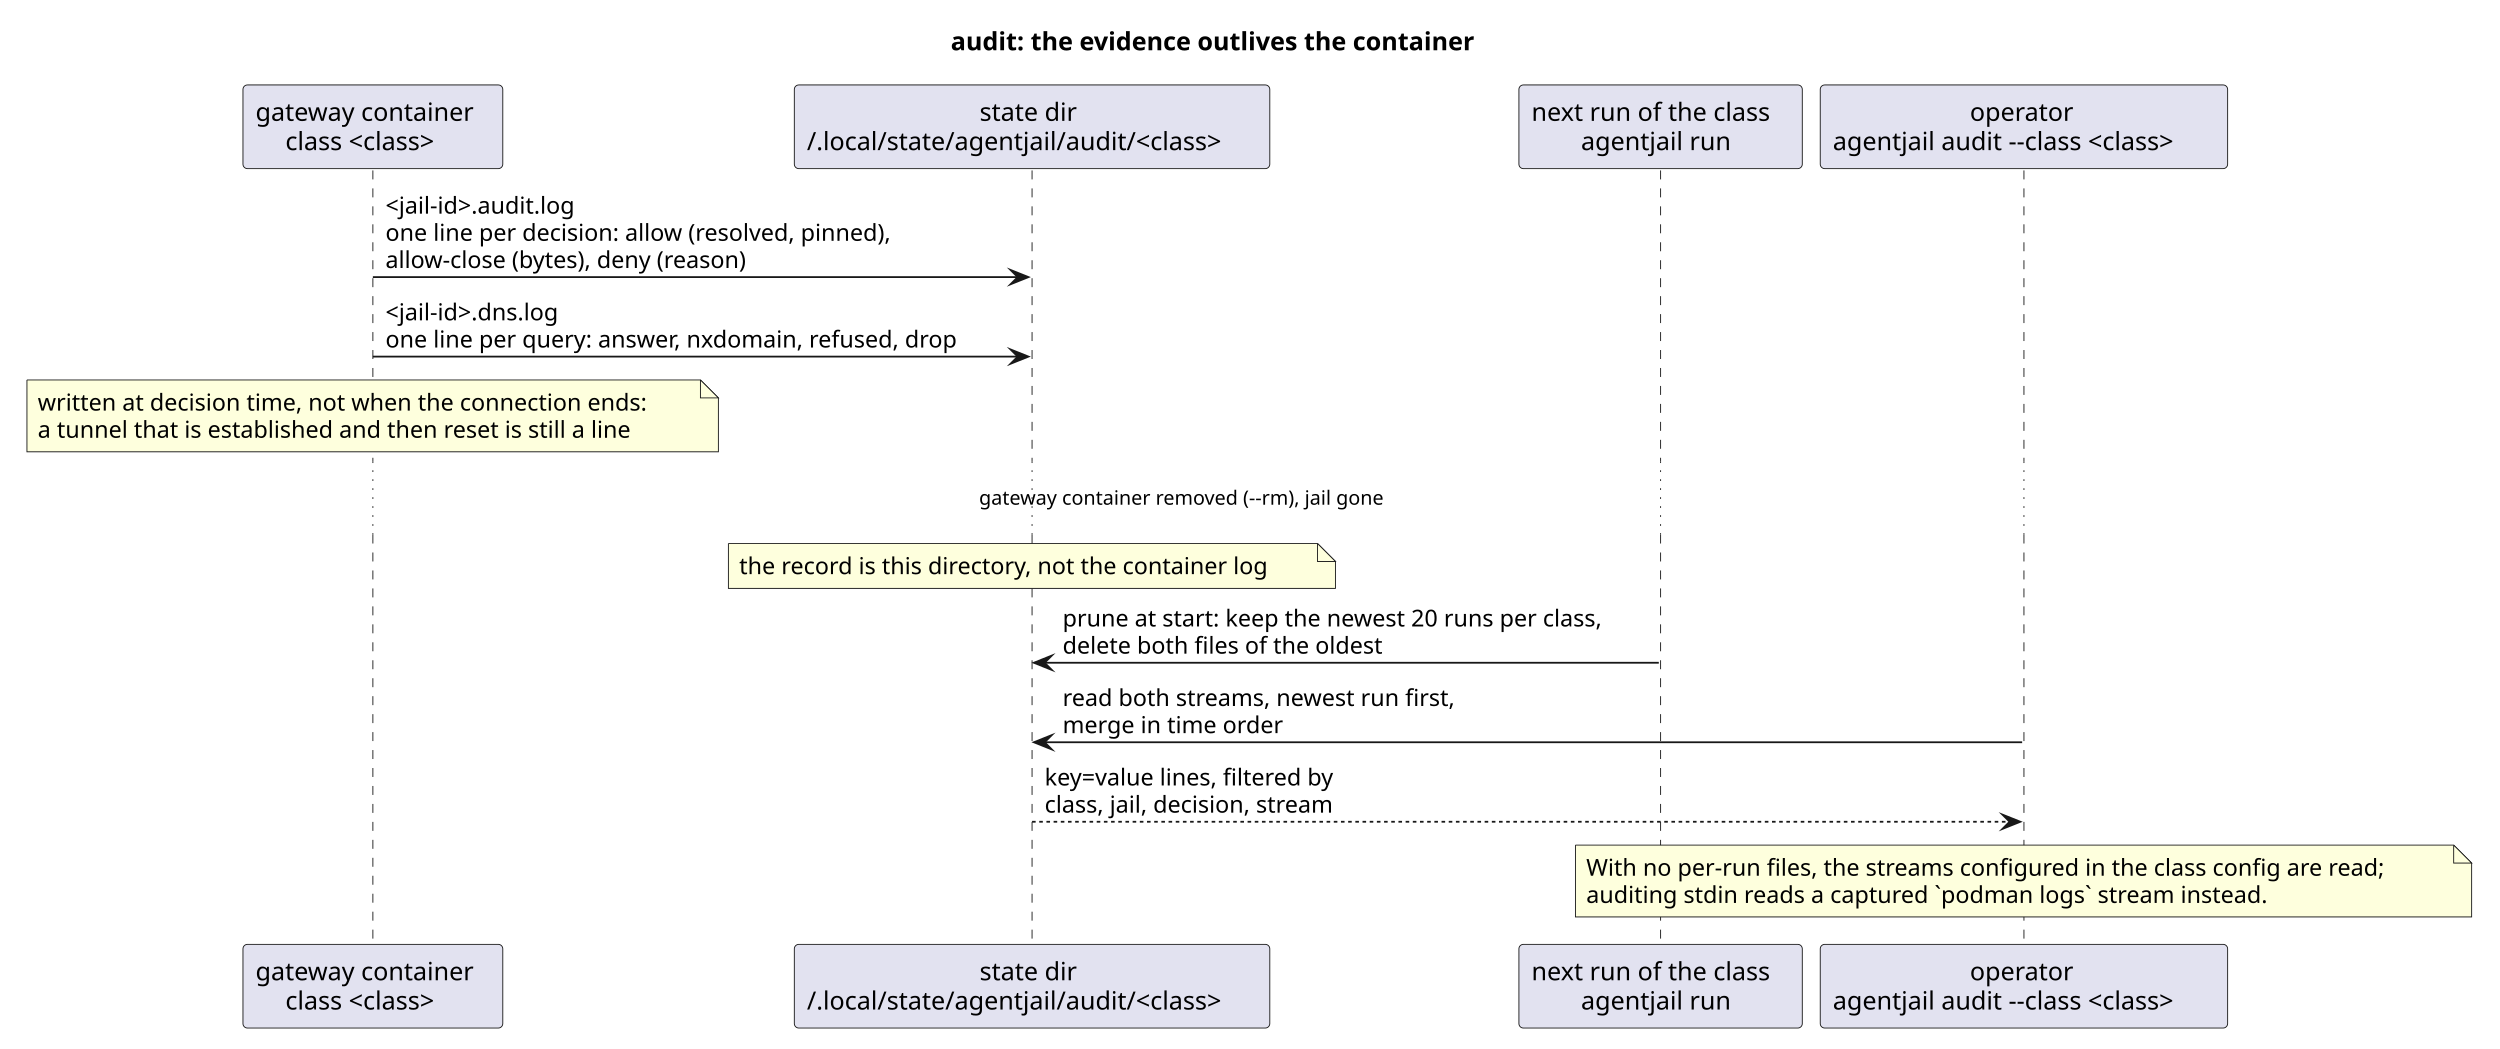
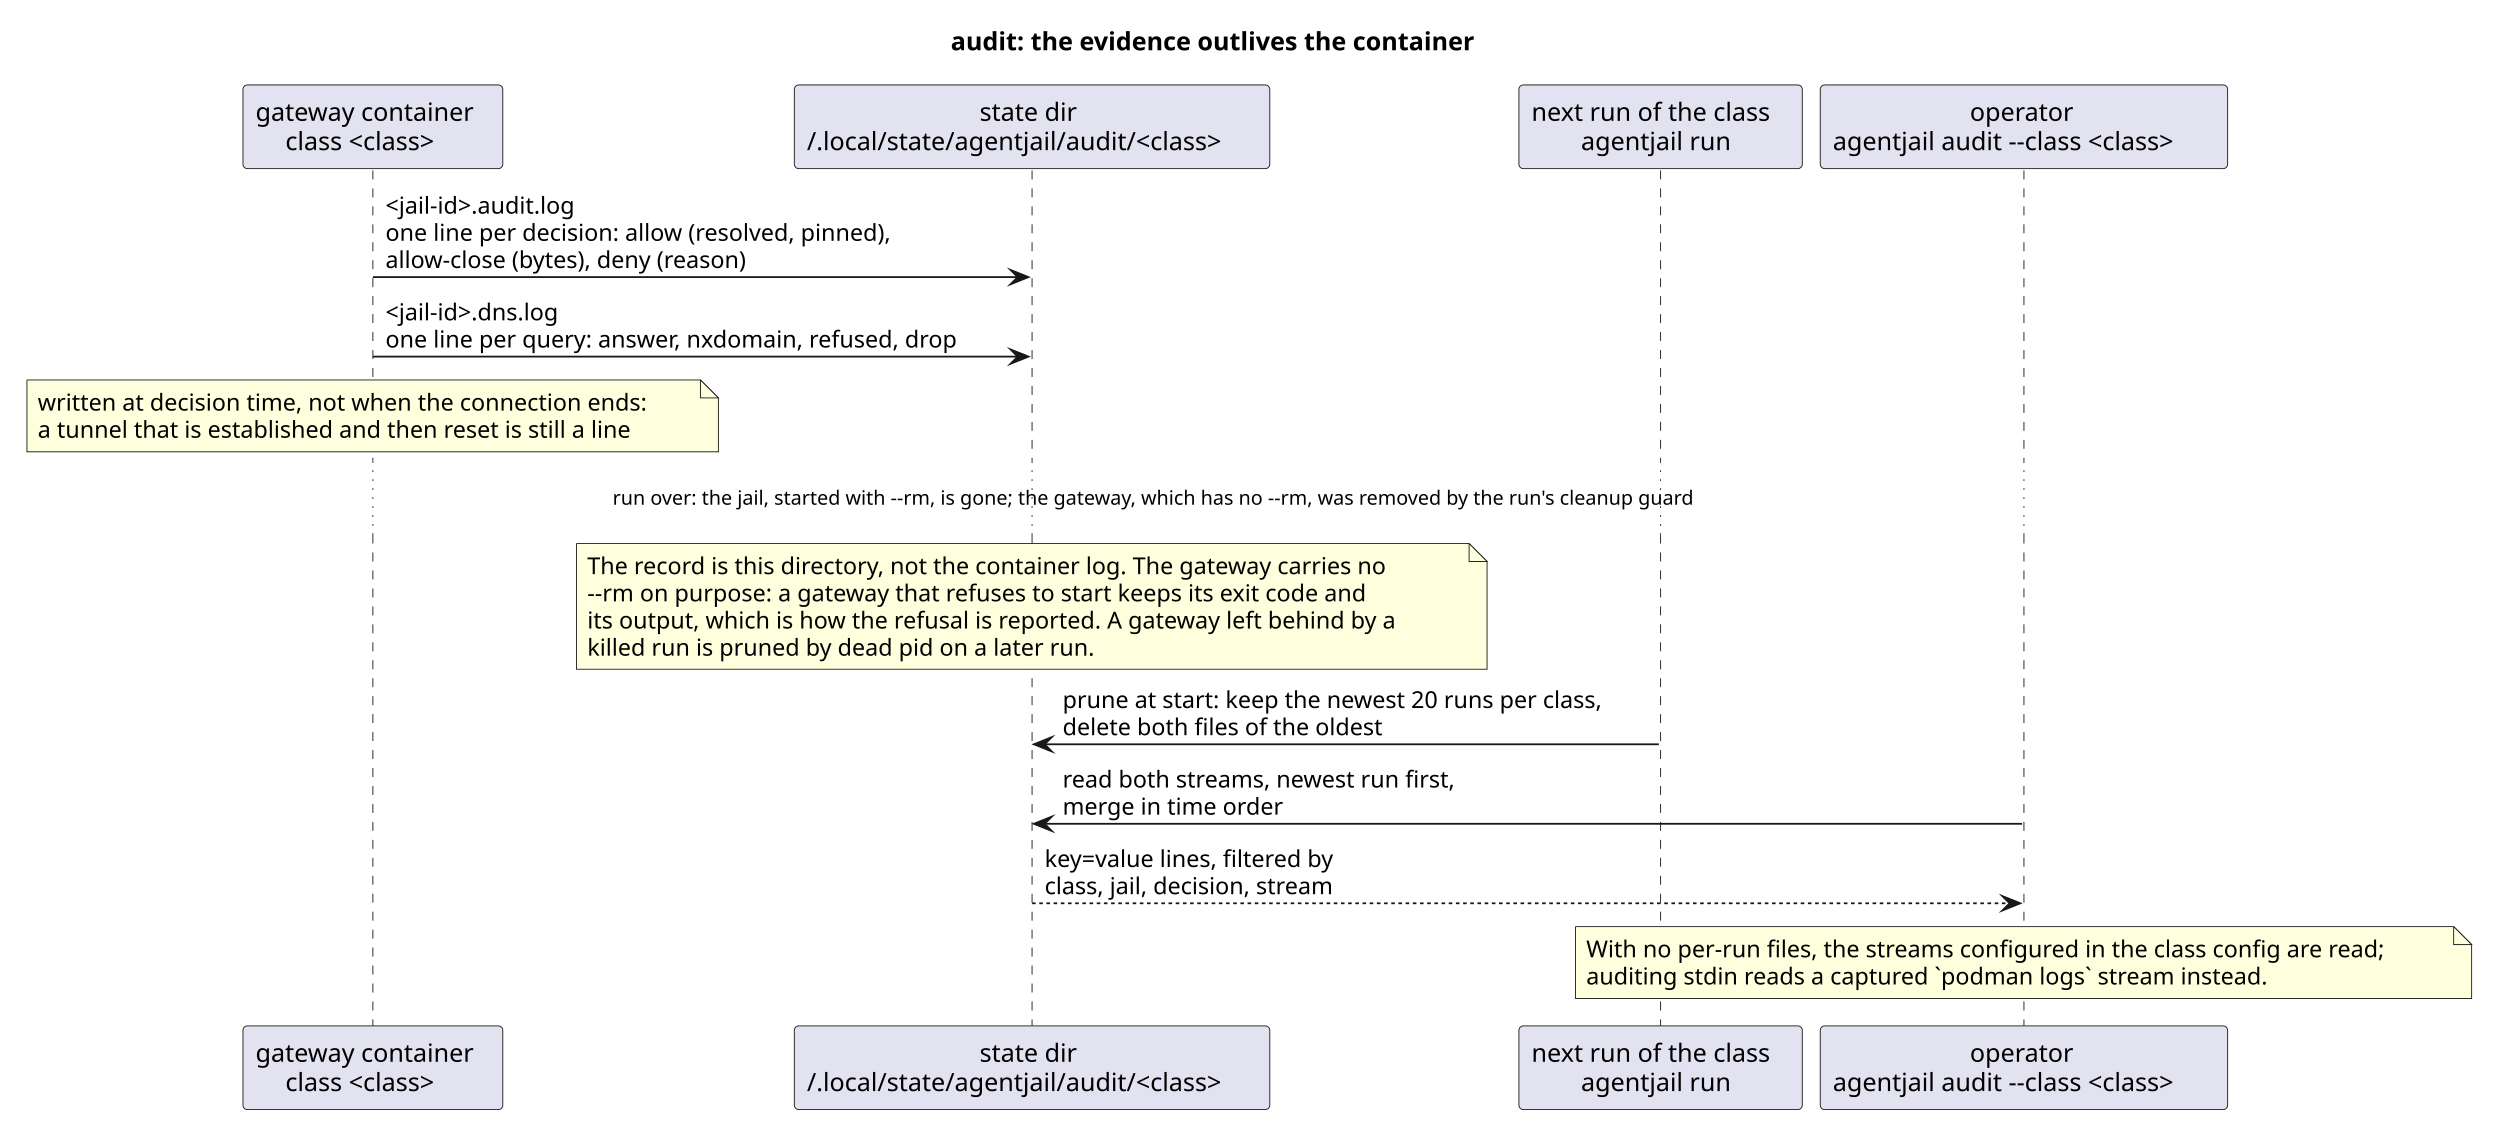
- <svg xmlns="http://www.w3.org/2000/svg" version="1.1" data-diagram-type="SEQUENCE" style="width:1392px;height:584px;background:#FFFFFF;" width="1392px" height="584px" viewBox="0 0 1392 584" zoomAndPan="magnify" preserveAspectRatio="none" contentStyleType="text/css">
+ <svg xmlns="http://www.w3.org/2000/svg" version="1.1" data-diagram-type="SEQUENCE" style="width:1392px;height:629px;background:#FFFFFF;" width="1392px" height="629px" viewBox="0 0 1392 629" zoomAndPan="magnify" preserveAspectRatio="none" contentStyleType="text/css">
  <defs />
  <g font-family="sans-serif" lengthAdjust="spacing">
-     <g class="title" data-source-line="5">
+     <g class="title" data-source-line="7">
      <text x="529.368" y="27.995" fill="#000" font-size="14" textLength="331.919" font-weight="700">audit: the evidence outlives the container</text>
    </g>
-     <g class="participant-lifeline" data-qualified-name="G" data-entity-uid="part1" id="part1-lifeline" data-source-line="7">
+     <g class="participant-lifeline" data-qualified-name="G" data-entity-uid="part1" id="part1-lifeline" data-source-line="9">
      <g>
        <rect x="204.117" y="94.891" width="8" height="161.93" fill="#000" fill-opacity="0" />
        <line x1="207.617" y1="94.891" x2="207.617" y2="256.82" style="stroke:#181818;stroke-width:0.5;stroke-dasharray:5,5;" />
      </g>
      <line x1="207.617" y1="256.82" x2="207.617" y2="297.625" style="stroke:#181818;stroke-width:0.5;stroke-dasharray:1,4;" />
      <g>
-         <rect x="204.117" y="297.625" width="8" height="228.195" fill="#000" fill-opacity="0" />
-         <line x1="207.617" y1="297.625" x2="207.617" y2="525.82" style="stroke:#181818;stroke-width:0.5;stroke-dasharray:5,5;" />
+         <rect x="204.117" y="297.625" width="8" height="273.594" fill="#000" fill-opacity="0" />
+         <line x1="207.617" y1="297.625" x2="207.617" y2="571.219" style="stroke:#181818;stroke-width:0.5;stroke-dasharray:5,5;" />
      </g>
    </g>
-     <g class="participant-lifeline" data-qualified-name="S" data-entity-uid="part2" id="part2-lifeline" data-source-line="8">
+     <g class="participant-lifeline" data-qualified-name="S" data-entity-uid="part2" id="part2-lifeline" data-source-line="10">
      <g>
        <rect x="571.151" y="94.891" width="8" height="161.93" fill="#000" fill-opacity="0" />
        <line x1="574.651" y1="94.891" x2="574.651" y2="256.82" style="stroke:#181818;stroke-width:0.5;stroke-dasharray:5,5;" />
      </g>
      <line x1="574.651" y1="256.82" x2="574.651" y2="297.625" style="stroke:#181818;stroke-width:0.5;stroke-dasharray:1,4;" />
      <g>
-         <rect x="571.151" y="297.625" width="8" height="228.195" fill="#000" fill-opacity="0" />
-         <line x1="574.651" y1="297.625" x2="574.651" y2="525.82" style="stroke:#181818;stroke-width:0.5;stroke-dasharray:5,5;" />
+         <rect x="571.151" y="297.625" width="8" height="273.594" fill="#000" fill-opacity="0" />
+         <line x1="574.651" y1="297.625" x2="574.651" y2="571.219" style="stroke:#181818;stroke-width:0.5;stroke-dasharray:5,5;" />
      </g>
    </g>
-     <g class="participant-lifeline" data-qualified-name="R" data-entity-uid="part3" id="part3-lifeline" data-source-line="9">
+     <g class="participant-lifeline" data-qualified-name="R" data-entity-uid="part3" id="part3-lifeline" data-source-line="11">
      <g>
        <rect x="921.122" y="94.891" width="8" height="161.93" fill="#000" fill-opacity="0" />
        <line x1="924.622" y1="94.891" x2="924.622" y2="256.82" style="stroke:#181818;stroke-width:0.5;stroke-dasharray:5,5;" />
      </g>
      <line x1="924.622" y1="256.82" x2="924.622" y2="297.625" style="stroke:#181818;stroke-width:0.5;stroke-dasharray:1,4;" />
      <g>
-         <rect x="921.122" y="297.625" width="8" height="228.195" fill="#000" fill-opacity="0" />
-         <line x1="924.622" y1="297.625" x2="924.622" y2="525.82" style="stroke:#181818;stroke-width:0.5;stroke-dasharray:5,5;" />
+         <rect x="921.122" y="297.625" width="8" height="273.594" fill="#000" fill-opacity="0" />
+         <line x1="924.622" y1="297.625" x2="924.622" y2="571.219" style="stroke:#181818;stroke-width:0.5;stroke-dasharray:5,5;" />
      </g>
    </g>
-     <g class="participant-lifeline" data-qualified-name="A" data-entity-uid="part4" id="part4-lifeline" data-source-line="10">
+     <g class="participant-lifeline" data-qualified-name="A" data-entity-uid="part4" id="part4-lifeline" data-source-line="12">
      <g>
        <rect x="1123.431" y="94.891" width="8" height="161.93" fill="#000" fill-opacity="0" />
        <line x1="1126.931" y1="94.891" x2="1126.931" y2="256.82" style="stroke:#181818;stroke-width:0.5;stroke-dasharray:5,5;" />
      </g>
      <line x1="1126.931" y1="256.82" x2="1126.931" y2="297.625" style="stroke:#181818;stroke-width:0.5;stroke-dasharray:1,4;" />
      <g>
-         <rect x="1123.431" y="297.625" width="8" height="228.195" fill="#000" fill-opacity="0" />
-         <line x1="1126.931" y1="297.625" x2="1126.931" y2="525.82" style="stroke:#181818;stroke-width:0.5;stroke-dasharray:5,5;" />
+         <rect x="1123.431" y="297.625" width="8" height="273.594" fill="#000" fill-opacity="0" />
+         <line x1="1126.931" y1="297.625" x2="1126.931" y2="571.219" style="stroke:#181818;stroke-width:0.5;stroke-dasharray:5,5;" />
      </g>
    </g>
-     <g class="participant participant-head" data-qualified-name="G" data-entity-uid="part1" id="part1-head" data-source-line="7">
+     <g class="participant participant-head" data-qualified-name="G" data-entity-uid="part1" id="part1-head" data-source-line="9">
      <rect x="135.283" y="47.297" width="144.669" height="46.594" fill="#E2E2F0" style="stroke:#181818;stroke-width:0.5;" rx="2.5" ry="2.5" />
      <text x="142.283" y="67.292" fill="#000" font-size="14" textLength="130.669">gateway container</text>
      <text x="158.908" y="83.589" fill="#000" font-size="14" textLength="97.419">class &lt;class&gt;</text>
    </g>
-     <g class="participant participant-head" data-qualified-name="S" data-entity-uid="part2" id="part2-head" data-source-line="8">
+     <g class="participant participant-head" data-qualified-name="S" data-entity-uid="part2" id="part2-head" data-source-line="10">
      <rect x="442.28" y="47.297" width="264.742" height="46.594" fill="#E2E2F0" style="stroke:#181818;stroke-width:0.5;" rx="2.5" ry="2.5" />
      <text x="545.427" y="67.292" fill="#000" font-size="14" textLength="58.447">state dir</text>
      <text x="449.28" y="83.589" fill="#000" font-size="14" textLength="250.742">/.local/state/agentjail/audit/&lt;class&gt;</text>
    </g>
-     <g class="participant participant-head" data-qualified-name="R" data-entity-uid="part3" id="part3-head" data-source-line="9">
+     <g class="participant participant-head" data-qualified-name="R" data-entity-uid="part3" id="part3-head" data-source-line="11">
      <rect x="845.729" y="47.297" width="157.787" height="46.594" fill="#E2E2F0" style="stroke:#181818;stroke-width:0.5;" rx="2.5" ry="2.5" />
      <text x="852.729" y="67.292" fill="#000" font-size="14" textLength="143.787">next run of the class</text>
      <text x="880.302" y="83.589" fill="#000" font-size="14" textLength="88.642">agentjail run</text>
    </g>
-     <g class="participant participant-head" data-qualified-name="A" data-entity-uid="part4" id="part4-head" data-source-line="10">
+     <g class="participant participant-head" data-qualified-name="A" data-entity-uid="part4" id="part4-head" data-source-line="12">
      <rect x="1013.516" y="47.297" width="226.83" height="46.594" fill="#E2E2F0" style="stroke:#181818;stroke-width:0.5;" rx="2.5" ry="2.5" />
      <text x="1096.825" y="67.292" fill="#000" font-size="14" textLength="60.211">operator</text>
      <text x="1020.516" y="83.589" fill="#000" font-size="14" textLength="212.83">agentjail audit --class &lt;class&gt;</text>
    </g>
-     <g class="participant participant-tail" data-qualified-name="G" data-entity-uid="part1" id="part1-tail" data-source-line="7">
-       <rect x="135.283" y="525.82" width="144.669" height="46.594" fill="#E2E2F0" style="stroke:#181818;stroke-width:0.5;" rx="2.5" ry="2.5" />
-       <text x="142.283" y="545.815" fill="#000" font-size="14" textLength="130.669">gateway container</text>
-       <text x="158.908" y="562.112" fill="#000" font-size="14" textLength="97.419">class &lt;class&gt;</text>
+     <g class="participant participant-tail" data-qualified-name="G" data-entity-uid="part1" id="part1-tail" data-source-line="9">
+       <rect x="135.283" y="571.219" width="144.669" height="46.594" fill="#E2E2F0" style="stroke:#181818;stroke-width:0.5;" rx="2.5" ry="2.5" />
+       <text x="142.283" y="591.214" fill="#000" font-size="14" textLength="130.669">gateway container</text>
+       <text x="158.908" y="607.511" fill="#000" font-size="14" textLength="97.419">class &lt;class&gt;</text>
    </g>
-     <g class="participant participant-tail" data-qualified-name="S" data-entity-uid="part2" id="part2-tail" data-source-line="8">
-       <rect x="442.28" y="525.82" width="264.742" height="46.594" fill="#E2E2F0" style="stroke:#181818;stroke-width:0.5;" rx="2.5" ry="2.5" />
-       <text x="545.427" y="545.815" fill="#000" font-size="14" textLength="58.447">state dir</text>
-       <text x="449.28" y="562.112" fill="#000" font-size="14" textLength="250.742">/.local/state/agentjail/audit/&lt;class&gt;</text>
+     <g class="participant participant-tail" data-qualified-name="S" data-entity-uid="part2" id="part2-tail" data-source-line="10">
+       <rect x="442.28" y="571.219" width="264.742" height="46.594" fill="#E2E2F0" style="stroke:#181818;stroke-width:0.5;" rx="2.5" ry="2.5" />
+       <text x="545.427" y="591.214" fill="#000" font-size="14" textLength="58.447">state dir</text>
+       <text x="449.28" y="607.511" fill="#000" font-size="14" textLength="250.742">/.local/state/agentjail/audit/&lt;class&gt;</text>
    </g>
-     <g class="participant participant-tail" data-qualified-name="R" data-entity-uid="part3" id="part3-tail" data-source-line="9">
-       <rect x="845.729" y="525.82" width="157.787" height="46.594" fill="#E2E2F0" style="stroke:#181818;stroke-width:0.5;" rx="2.5" ry="2.5" />
-       <text x="852.729" y="545.815" fill="#000" font-size="14" textLength="143.787">next run of the class</text>
-       <text x="880.302" y="562.112" fill="#000" font-size="14" textLength="88.642">agentjail run</text>
+     <g class="participant participant-tail" data-qualified-name="R" data-entity-uid="part3" id="part3-tail" data-source-line="11">
+       <rect x="845.729" y="571.219" width="157.787" height="46.594" fill="#E2E2F0" style="stroke:#181818;stroke-width:0.5;" rx="2.5" ry="2.5" />
+       <text x="852.729" y="591.214" fill="#000" font-size="14" textLength="143.787">next run of the class</text>
+       <text x="880.302" y="607.511" fill="#000" font-size="14" textLength="88.642">agentjail run</text>
    </g>
-     <g class="participant participant-tail" data-qualified-name="A" data-entity-uid="part4" id="part4-tail" data-source-line="10">
-       <rect x="1013.516" y="525.82" width="226.83" height="46.594" fill="#E2E2F0" style="stroke:#181818;stroke-width:0.5;" rx="2.5" ry="2.5" />
-       <text x="1096.825" y="545.815" fill="#000" font-size="14" textLength="60.211">operator</text>
-       <text x="1020.516" y="562.112" fill="#000" font-size="14" textLength="212.83">agentjail audit --class &lt;class&gt;</text>
+     <g class="participant participant-tail" data-qualified-name="A" data-entity-uid="part4" id="part4-tail" data-source-line="12">
+       <rect x="1013.516" y="571.219" width="226.83" height="46.594" fill="#E2E2F0" style="stroke:#181818;stroke-width:0.5;" rx="2.5" ry="2.5" />
+       <text x="1096.825" y="591.214" fill="#000" font-size="14" textLength="60.211">operator</text>
+       <text x="1020.516" y="607.511" fill="#000" font-size="14" textLength="212.83">agentjail audit --class &lt;class&gt;</text>
    </g>
-     <g class="message" data-entity-1="part1" data-entity-2="part2" id="msg1" data-source-line="12">
+     <g class="message" data-entity-1="part1" data-entity-2="part2" id="msg1" data-source-line="14">
      <polygon points="562.651,150.289,572.651,154.289,562.651,158.289,566.651,154.289" fill="#181818" style="stroke:#181818;stroke-width:1;stroke-linejoin:miter;stroke-miterlimit:10;" />
      <line x1="207.617" y1="154.289" x2="568.651" y2="154.289" style="stroke:#181818;stroke-width:1;" />
      <text x="214.617" y="118.958" fill="#000" font-size="13" textLength="118.39">&lt;jail-id&gt;.audit.log</text>
      <text x="214.617" y="134.09" fill="#000" font-size="13" textLength="304.408">one line per decision: allow (resolved, pinned),</text>
      <text x="214.617" y="149.223" fill="#000" font-size="13" textLength="221.038">allow-close (bytes), deny (reason)</text>
    </g>
-     <g class="message" data-entity-1="part1" data-entity-2="part2" id="msg2" data-source-line="13">
+     <g class="message" data-entity-1="part1" data-entity-2="part2" id="msg2" data-source-line="15">
      <polygon points="562.651,194.555,572.651,198.555,562.651,202.555,566.651,198.555" fill="#181818" style="stroke:#181818;stroke-width:1;stroke-linejoin:miter;stroke-miterlimit:10;" />
      <line x1="207.617" y1="198.555" x2="568.651" y2="198.555" style="stroke:#181818;stroke-width:1;" />
      <text x="214.617" y="178.356" fill="#000" font-size="13" textLength="108.488">&lt;jail-id&gt;.dns.log</text>
      <text x="214.617" y="193.489" fill="#000" font-size="13" textLength="343.034">one line per query: answer, nxdomain, refused, drop</text>
    </g>
    <path d="M15,211.555 L15,251.555 L400,251.555 L400,221.555 L390,211.555 L15,211.555" style="stroke:#181818;stroke-width:0.5;" fill="#FEFFDD" />
    <path d="M390,211.555 L390,221.555 L400,221.555 L390,211.555" style="stroke:#181818;stroke-width:0.5;" fill="#FEFFDD" />
    <text x="21" y="228.622" fill="#000" font-size="13" textLength="364.235">written at decision time, not when the connection ends:</text>
    <text x="21" y="243.754" fill="#000" font-size="13" textLength="357.963">a tunnel that is established and then reset is still a line</text>
-     <text x="545.141" y="281.031" fill="#000" font-size="11" textLength="244.267">gateway container removed (--rm), jail gone</text>
-     <path d="M405.574,302.625 L405.574,327.625 L743.574,327.625 L743.574,312.625 L733.574,302.625 L405.574,302.625" style="stroke:#181818;stroke-width:0.5;" fill="#FEFFDD" />
-     <path d="M733.574,302.625 L733.574,312.625 L743.574,312.625 L733.574,302.625" style="stroke:#181818;stroke-width:0.5;" fill="#FEFFDD" />
-     <text x="411.574" y="319.692" fill="#000" font-size="13" textLength="317.154">the record is this directory, not the container log</text>
-     <g class="message" data-entity-1="part3" data-entity-2="part2" id="msg3" data-source-line="17">
-       <polygon points="585.651,365.023,575.651,369.023,585.651,373.023,581.651,369.023" fill="#181818" style="stroke:#181818;stroke-width:1;stroke-linejoin:miter;stroke-miterlimit:10;" />
-       <line x1="579.651" y1="369.023" x2="923.622" y2="369.023" style="stroke:#181818;stroke-width:1;" />
-       <text x="591.651" y="348.825" fill="#000" font-size="13" textLength="325.971">prune at start: keep the newest 20 runs per class,</text>
-       <text x="591.651" y="363.958" fill="#000" font-size="13" textLength="191.28">delete both files of the oldest</text>
+     <text x="341.104" y="281.031" fill="#000" font-size="11" textLength="652.341">run over: the jail, started with --rm, is gone; the gateway, which has no --rm, was removed by the run's cleanup guard</text>
+     <path d="M320.995,302.625 L320.995,372.625 L827.995,372.625 L827.995,312.625 L817.995,302.625 L320.995,302.625" style="stroke:#181818;stroke-width:0.5;" fill="#FEFFDD" />
+     <path d="M817.995,302.625 L817.995,312.625 L827.995,312.625 L817.995,302.625" style="stroke:#181818;stroke-width:0.5;" fill="#FEFFDD" />
+     <text x="326.995" y="319.692" fill="#000" font-size="13" textLength="480.822">The record is this directory, not the container log. The gateway carries no</text>
+     <text x="326.995" y="334.825" fill="#000" font-size="13" textLength="469.739">--rm on purpose: a gateway that refuses to start keeps its exit code and</text>
+     <text x="326.995" y="349.958" fill="#000" font-size="13" textLength="486.313">its output, which is how the refusal is reported. A gateway left behind by a</text>
+     <text x="326.995" y="365.09" fill="#000" font-size="13" textLength="303.132">killed run is pruned by dead pid on a later run.</text>
+     <g class="message" data-entity-1="part3" data-entity-2="part2" id="msg3" data-source-line="24">
+       <polygon points="585.651,410.422,575.651,414.422,585.651,418.422,581.651,414.422" fill="#181818" style="stroke:#181818;stroke-width:1;stroke-linejoin:miter;stroke-miterlimit:10;" />
+       <line x1="579.651" y1="414.422" x2="923.622" y2="414.422" style="stroke:#181818;stroke-width:1;" />
+       <text x="591.651" y="394.223" fill="#000" font-size="13" textLength="325.971">prune at start: keep the newest 20 runs per class,</text>
+       <text x="591.651" y="409.356" fill="#000" font-size="13" textLength="191.28">delete both files of the oldest</text>
    </g>
-     <g class="message" data-entity-1="part4" data-entity-2="part2" id="msg4" data-source-line="18">
-       <polygon points="585.651,409.289,575.651,413.289,585.651,417.289,581.651,413.289" fill="#181818" style="stroke:#181818;stroke-width:1;stroke-linejoin:miter;stroke-miterlimit:10;" />
-       <line x1="579.651" y1="413.289" x2="1125.931" y2="413.289" style="stroke:#181818;stroke-width:1;" />
-       <text x="591.651" y="393.09" fill="#000" font-size="13" textLength="234.609">read both streams, newest run first,</text>
-       <text x="591.651" y="408.223" fill="#000" font-size="13" textLength="130.768">merge in time order</text>
+     <g class="message" data-entity-1="part4" data-entity-2="part2" id="msg4" data-source-line="25">
+       <polygon points="585.651,454.688,575.651,458.688,585.651,462.688,581.651,458.688" fill="#181818" style="stroke:#181818;stroke-width:1;stroke-linejoin:miter;stroke-miterlimit:10;" />
+       <line x1="579.651" y1="458.688" x2="1125.931" y2="458.688" style="stroke:#181818;stroke-width:1;" />
+       <text x="591.651" y="438.489" fill="#000" font-size="13" textLength="234.609">read both streams, newest run first,</text>
+       <text x="591.651" y="453.622" fill="#000" font-size="13" textLength="130.768">merge in time order</text>
    </g>
-     <g class="message" data-entity-1="part2" data-entity-2="part4" id="msg5" data-source-line="19">
-       <polygon points="1114.931,453.555,1124.931,457.555,1114.931,461.555,1118.931,457.555" fill="#181818" style="stroke:#181818;stroke-width:1;stroke-linejoin:miter;stroke-miterlimit:10;" />
-       <line x1="574.651" y1="457.555" x2="1120.931" y2="457.555" style="stroke:#181818;stroke-width:1;stroke-dasharray:2,2;" />
-       <text x="581.651" y="437.356" fill="#000" font-size="13" textLength="178.82">key=value lines, filtered by</text>
-       <text x="581.651" y="452.489" fill="#000" font-size="13" textLength="175.297">class, jail, decision, stream</text>
+     <g class="message" data-entity-1="part2" data-entity-2="part4" id="msg5" data-source-line="26">
+       <polygon points="1114.931,498.953,1124.931,502.953,1114.931,506.953,1118.931,502.953" fill="#181818" style="stroke:#181818;stroke-width:1;stroke-linejoin:miter;stroke-miterlimit:10;" />
+       <line x1="574.651" y1="502.953" x2="1120.931" y2="502.953" style="stroke:#181818;stroke-width:1;stroke-dasharray:2,2;" />
+       <text x="581.651" y="482.754" fill="#000" font-size="13" textLength="178.82">key=value lines, filtered by</text>
+       <text x="581.651" y="497.887" fill="#000" font-size="13" textLength="175.297">class, jail, decision, stream</text>
    </g>
-     <path d="M877.207,470.555 L877.207,510.555 L1376.207,510.555 L1376.207,480.555 L1366.207,470.555 L877.207,470.555" style="stroke:#181818;stroke-width:0.5;" fill="#FEFFDD" />
-     <path d="M1366.207,470.555 L1366.207,480.555 L1376.207,480.555 L1366.207,470.555" style="stroke:#181818;stroke-width:0.5;" fill="#FEFFDD" />
-     <text x="883.207" y="487.622" fill="#000" font-size="13" textLength="478.448">With no per-run files, the streams configured in the class config are read;</text>
-     <text x="883.207" y="502.754" fill="#000" font-size="13" textLength="411.728">auditing stdin reads a captured `podman logs` stream instead.</text>
+     <path d="M877.207,515.953 L877.207,555.953 L1376.207,555.953 L1376.207,525.953 L1366.207,515.953 L877.207,515.953" style="stroke:#181818;stroke-width:0.5;" fill="#FEFFDD" />
+     <path d="M1366.207,515.953 L1366.207,525.953 L1376.207,525.953 L1366.207,515.953" style="stroke:#181818;stroke-width:0.5;" fill="#FEFFDD" />
+     <text x="883.207" y="533.02" fill="#000" font-size="13" textLength="478.448">With no per-run files, the streams configured in the class config are read;</text>
+     <text x="883.207" y="548.153" fill="#000" font-size="13" textLength="411.728">auditing stdin reads a captured `podman logs` stream instead.</text>
  </g>
</svg>
